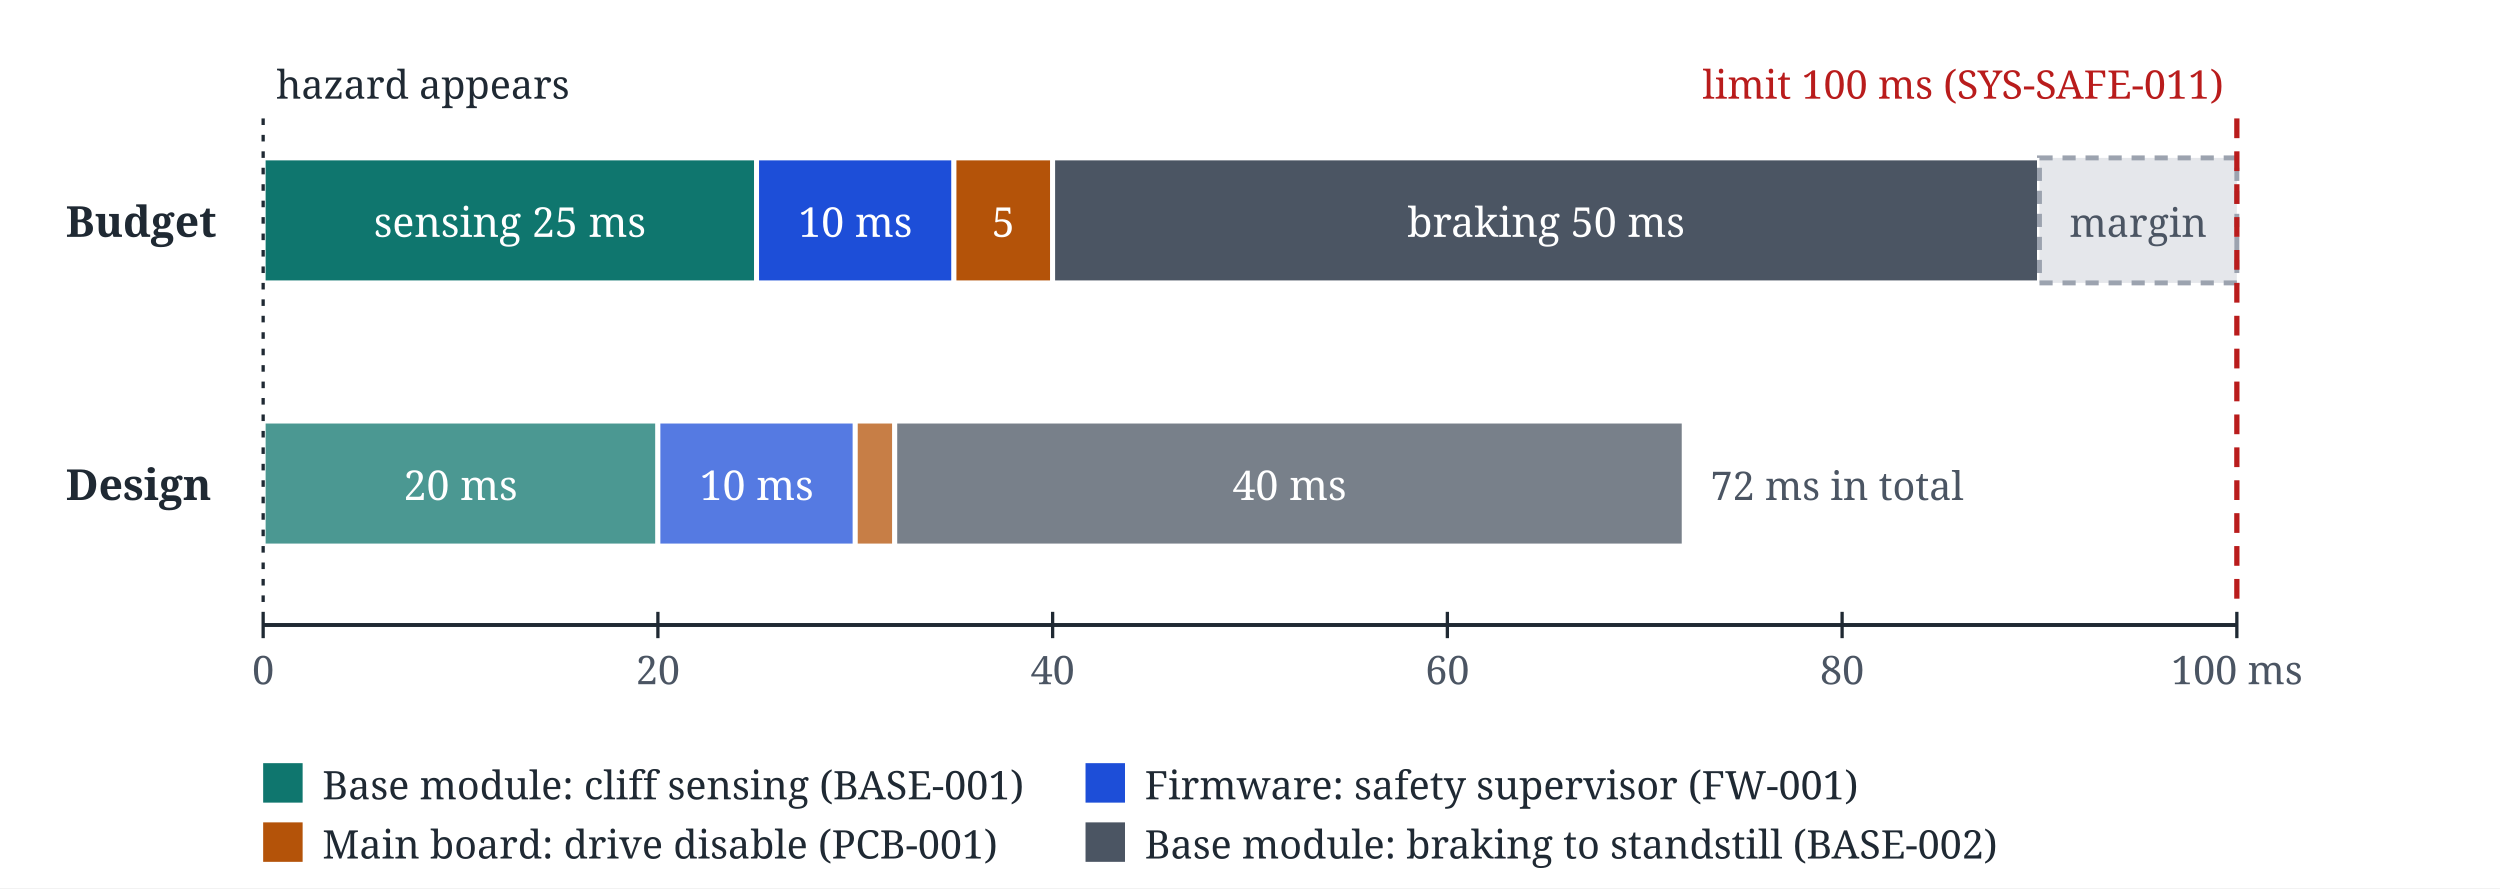
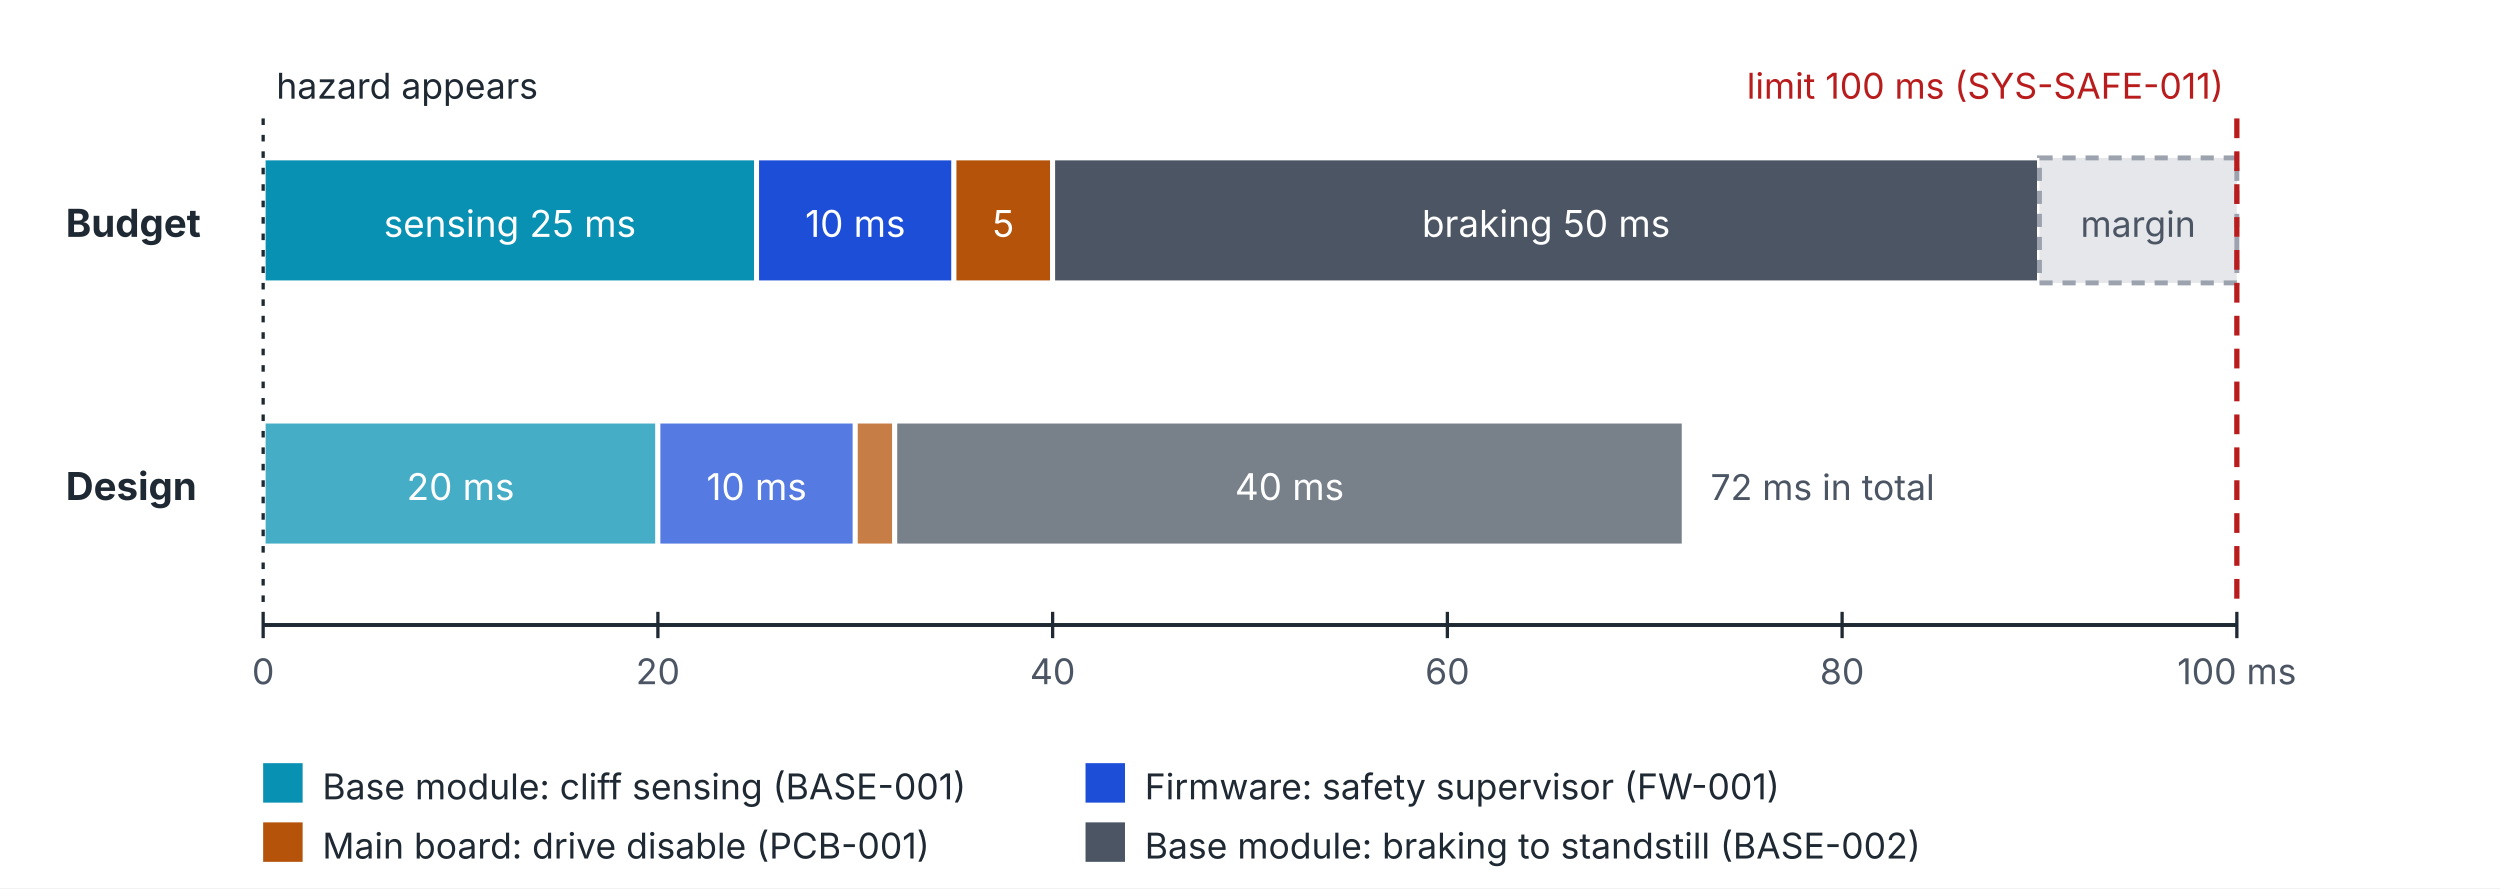
- <svg xmlns="http://www.w3.org/2000/svg" viewBox="0 0 760 270" width="760" height="270" font-family="Libertinus Serif, Georgia, serif" font-size="13" fill="#1f2933">
+ <svg xmlns="http://www.w3.org/2000/svg" viewBox="0 0 760 270" width="760" height="270" font-family="Inter, Helvetica, Arial, sans-serif" font-size="11.7" fill="#1f2933">
  <rect width="760" height="270" fill="#ffffff" />
  <text x="20" y="72" font-weight="bold">Budget</text>
  <text x="20" y="152" font-weight="bold">Design</text>
  <g stroke="#ffffff" stroke-width="1.5">
-     <rect x="80" y="48" width="150" height="38" fill="#0f766e" />
+     <rect x="80" y="48" width="150" height="38" fill="#0891b2" />
    <rect x="230" y="48" width="60" height="38" fill="#1d4ed8" />
    <rect x="290" y="48" width="30" height="38" fill="#b45309" />
    <rect x="320" y="48" width="300" height="38" fill="#4b5563" />
    <rect x="620" y="48" width="60" height="38" fill="#e5e7eb" stroke="#9ca3af" stroke-dasharray="4 3" />
  </g>
-   <g fill="#ffffff" text-anchor="middle" font-size="12.5">
+   <g fill="#ffffff" text-anchor="middle" font-size="11.2">
    <text x="155" y="72">sensing 25 ms</text>
    <text x="260" y="72">10 ms</text>
    <text x="305" y="72">5</text>
    <text x="470" y="72">braking 50 ms</text>
  </g>
-   <text x="650" y="72" text-anchor="middle" font-size="12" fill="#4b5563">margin</text>
+   <text x="650" y="72" text-anchor="middle" font-size="10.8" fill="#4b5563">margin</text>
  <g stroke="#ffffff" stroke-width="1.5">
-     <rect x="80" y="128" width="120" height="38" fill="#0f766e" fill-opacity="0.75" />
+     <rect x="80" y="128" width="120" height="38" fill="#0891b2" fill-opacity="0.75" />
    <rect x="200" y="128" width="60" height="38" fill="#1d4ed8" fill-opacity="0.75" />
    <rect x="260" y="128" width="12" height="38" fill="#b45309" fill-opacity="0.75" />
    <rect x="272" y="128" width="240" height="38" fill="#4b5563" fill-opacity="0.75" />
  </g>
-   <g fill="#ffffff" text-anchor="middle" font-size="12.5">
+   <g fill="#ffffff" text-anchor="middle" font-size="11.2">
    <text x="140" y="152">20 ms</text>
    <text x="230" y="152">10 ms</text>
    <text x="392" y="152">40 ms</text>
  </g>
-   <text x="520" y="152" font-size="12" fill="#4b5563">72 ms in total</text>
+   <text x="520" y="152" font-size="10.8" fill="#4b5563">72 ms in total</text>
  <path d="M 80 190 h 600" stroke="#1f2933" stroke-width="1.2" />
  <g stroke="#1f2933" stroke-width="1">
    <path d="M 80 186 v 8 M 200 186 v 8 M 320 186 v 8 M 440 186 v 8 M 560 186 v 8 M 680 186 v 8" />
  </g>
-   <g font-size="12" text-anchor="middle" fill="#4b5563">
+   <g font-size="10.8" text-anchor="middle" fill="#4b5563">
    <text x="80" y="208">0</text>
    <text x="200" y="208">20</text>
    <text x="320" y="208">40</text>
    <text x="440" y="208">60</text>
    <text x="560" y="208">80</text>
    <text x="680" y="208">100 ms</text>
  </g>
  <path d="M 680 36 v 150" stroke="#b91c1c" stroke-width="1.6" stroke-dasharray="6 4" />
-   <text x="676" y="30" text-anchor="end" font-size="12" fill="#b91c1c">limit 100 ms (SYS-SAFE-011)</text>
+   <text x="676" y="30" text-anchor="end" font-size="10.8" fill="#b91c1c">limit 100 ms (SYS-SAFE-011)</text>
  <path d="M 80 36 v 150" stroke="#1f2933" stroke-width="1" stroke-dasharray="2 3" />
-   <text x="84" y="30" font-size="12">hazard appears</text>
-   <g font-size="12">
-     <rect x="80" y="232" width="12" height="12" fill="#0f766e" />
+   <text x="84" y="30" font-size="10.8">hazard appears</text>
+   <g font-size="10.8">
+     <rect x="80" y="232" width="12" height="12" fill="#0891b2" />
    <text x="98" y="243">Base module: cliff sensing (BASE-001)</text>
    <rect x="330" y="232" width="12" height="12" fill="#1d4ed8" />
    <text x="348" y="243">Firmware: safety supervisor (FW-001)</text>
    <rect x="80" y="250" width="12" height="12" fill="#b45309" />
    <text x="98" y="261">Main board: drive disable (PCB-001)</text>
    <rect x="330" y="250" width="12" height="12" fill="#4b5563" />
    <text x="348" y="261">Base module: braking to standstill (BASE-002)</text>
  </g>
</svg>
